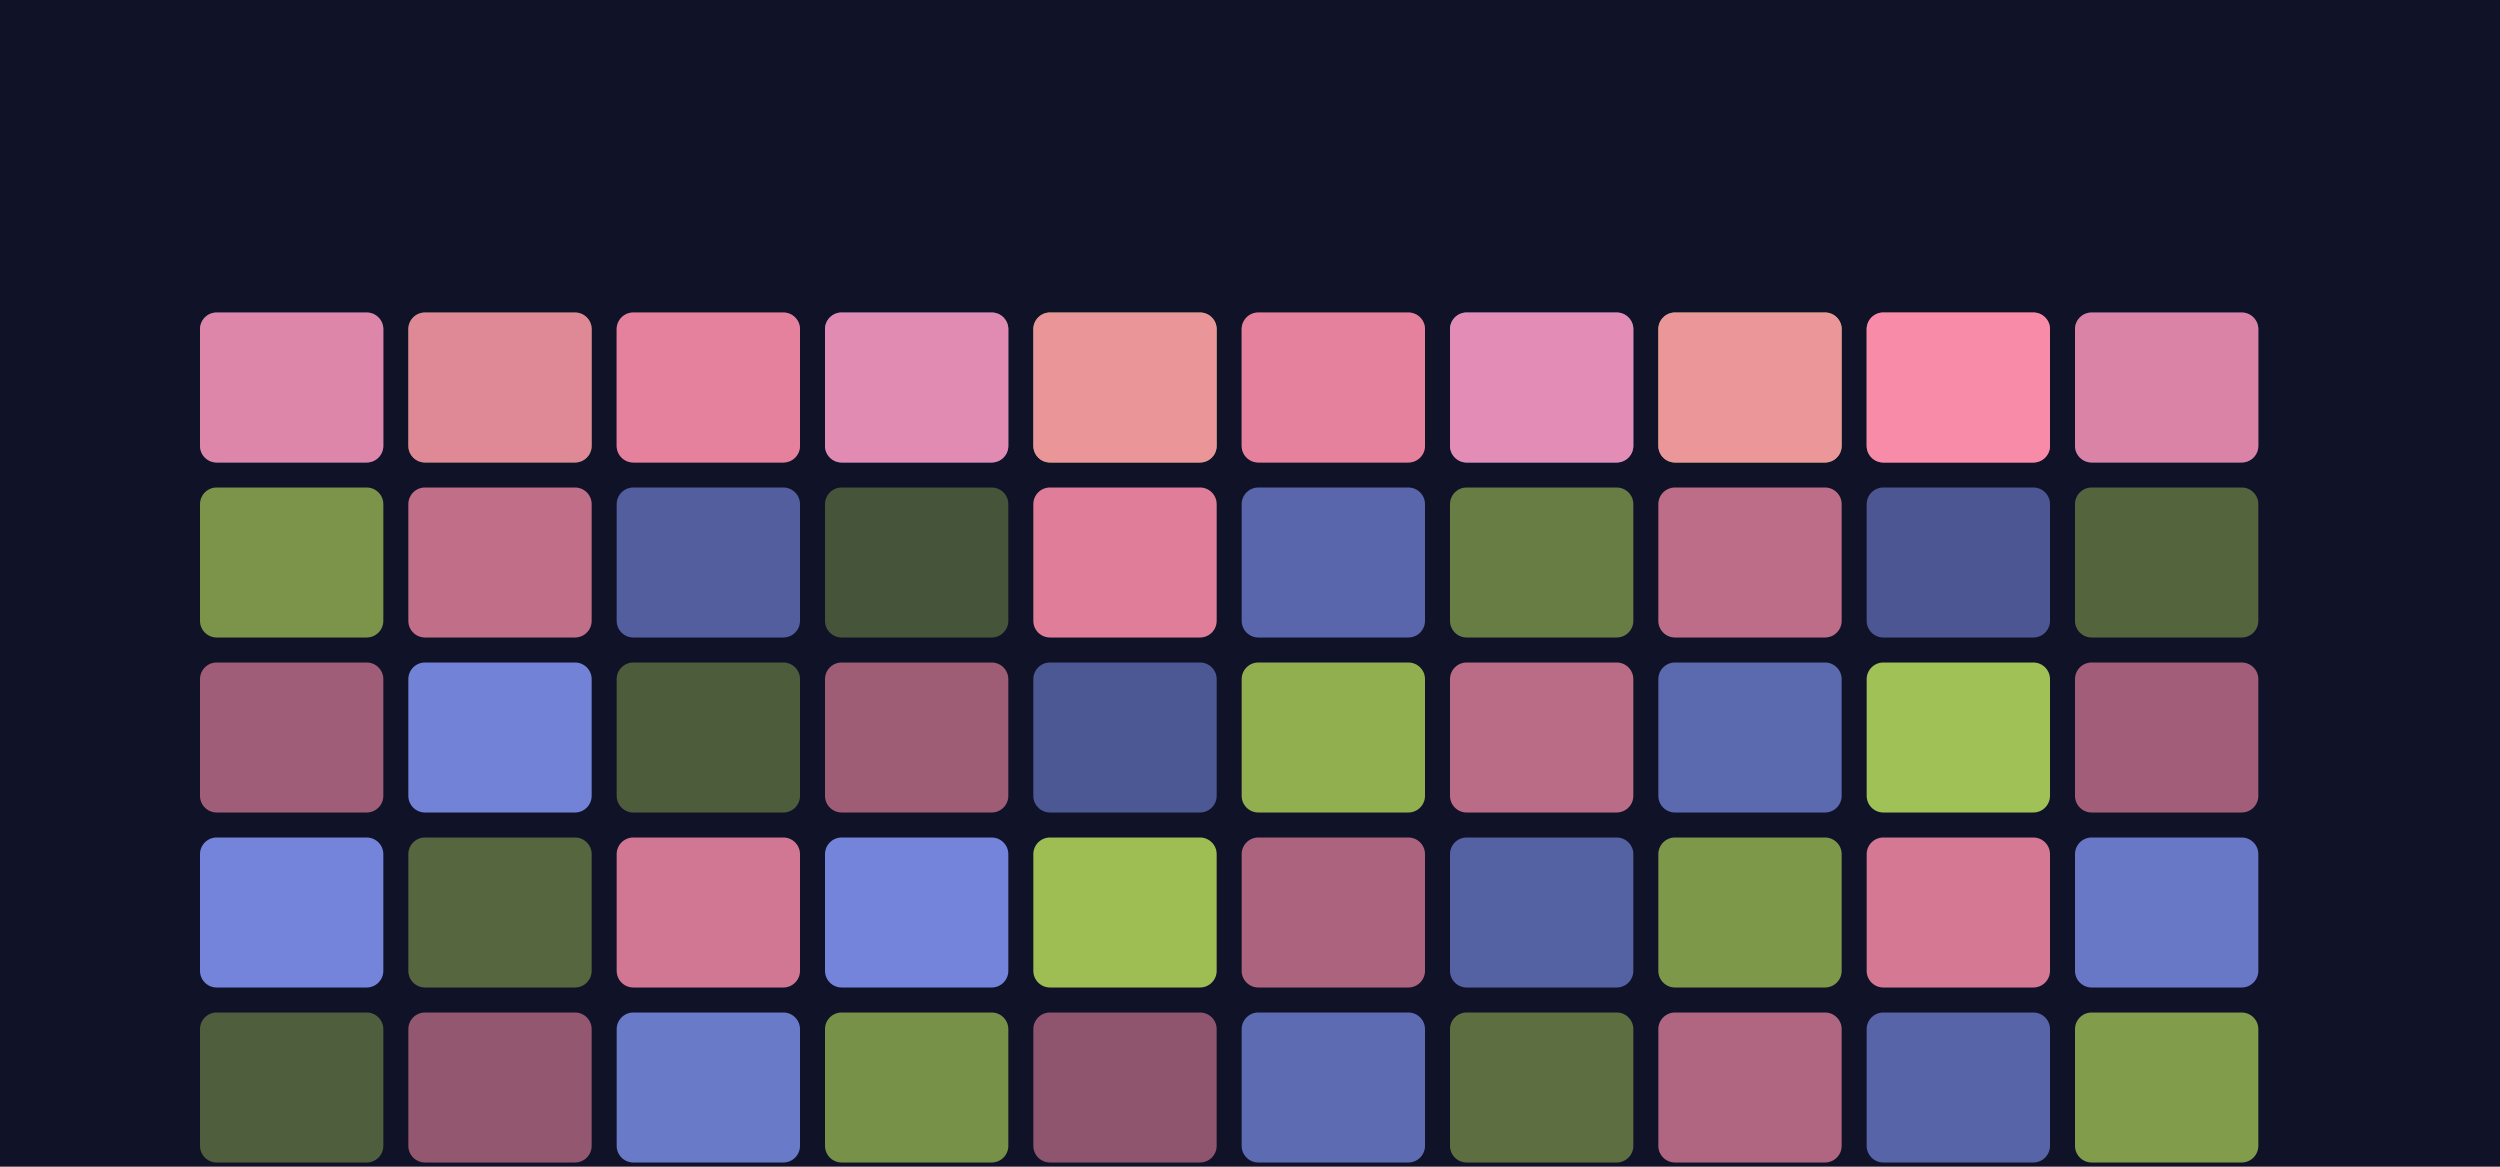
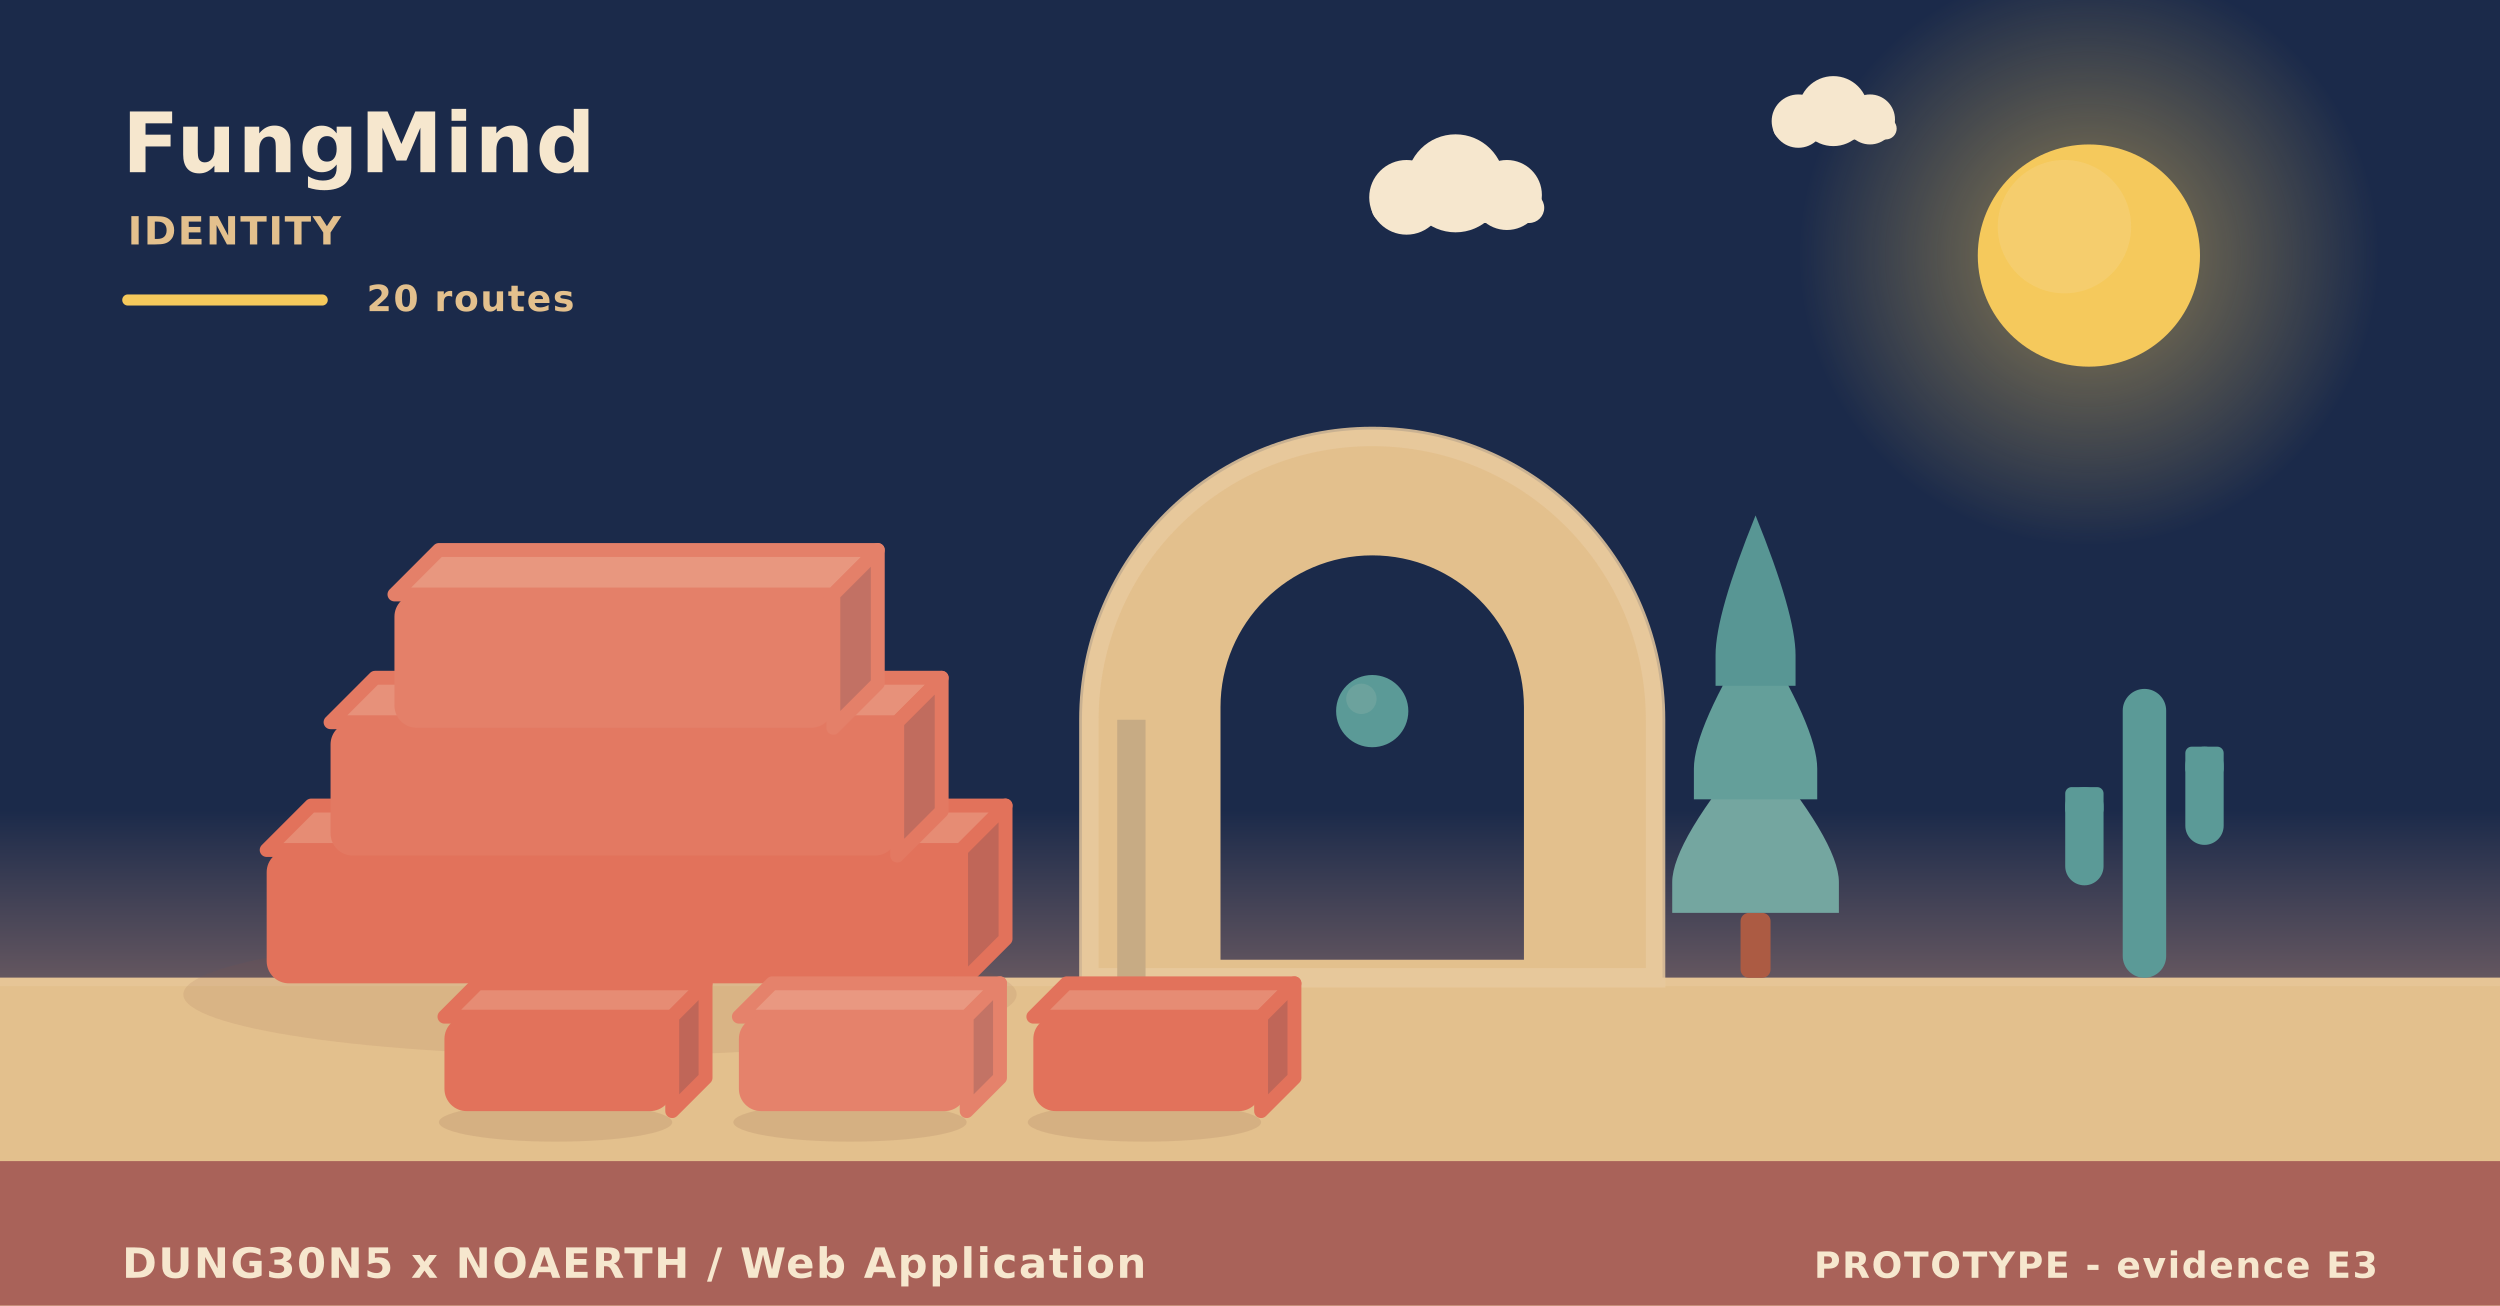
- <svg xmlns="http://www.w3.org/2000/svg" viewBox="0 0 1200 560" width="1200" height="560" role="img" aria-label="FungMind hero">
-   <rect width="1200" height="560" fill="#101228" />
-   <defs>
-     <linearGradient id="gh" x1="0" y1="0" x2="1" y2="1">
-       <stop offset="0%" stop-color="#8093f1" />
-       <stop offset="100%" stop-color="#a7c957" />
-     </linearGradient>
-   </defs>
-   <rect x="96.00" y="150.00" width="88.00" height="72.00" rx="8.00" fill="#8093f1" opacity="0.62" />
-   <rect x="196.00" y="150.00" width="88.00" height="72.00" rx="8.00" fill="#a7c957" opacity="0.54" />
-   <rect x="296.00" y="150.00" width="88.00" height="72.00" rx="8.00" fill="#ff8fab" opacity="0.47" />
-   <rect x="396.00" y="150.00" width="88.00" height="72.00" rx="8.00" fill="#8093f1" opacity="0.82" />
-   <rect x="496.00" y="150.00" width="88.00" height="72.00" rx="8.00" fill="#a7c957" opacity="0.88" />
-   <rect x="596.00" y="150.00" width="88.00" height="72.00" rx="8.00" fill="#ff8fab" opacity="0.47" />
-   <rect x="696.00" y="150.00" width="88.00" height="72.00" rx="8.00" fill="#8093f1" opacity="0.91" />
-   <rect x="796.00" y="150.00" width="88.00" height="72.00" rx="8.00" fill="#a7c957" opacity="0.92" />
-   <rect x="896.00" y="150.00" width="88.00" height="72.00" rx="8.00" fill="#ff8fab" opacity="0.84" />
-   <rect x="996.00" y="150.00" width="88.00" height="72.00" rx="8.00" fill="#8093f1" opacity="0.51" />
-   <rect x="96.00" y="234.00" width="88.00" height="72.00" rx="8.00" fill="#a7c957" opacity="0.71" />
-   <rect x="196.00" y="234.00" width="88.00" height="72.00" rx="8.00" fill="#ff8fab" opacity="0.74" />
-   <rect x="296.00" y="234.00" width="88.00" height="72.00" rx="8.00" fill="#8093f1" opacity="0.59" />
-   <rect x="396.00" y="234.00" width="88.00" height="72.00" rx="8.00" fill="#a7c957" opacity="0.36" />
-   <rect x="496.00" y="234.00" width="88.00" height="72.00" rx="8.00" fill="#ff8fab" opacity="0.87" />
-   <rect x="596.00" y="234.00" width="88.00" height="72.00" rx="8.00" fill="#8093f1" opacity="0.65" />
-   <rect x="696.00" y="234.00" width="88.00" height="72.00" rx="8.00" fill="#a7c957" opacity="0.58" />
-   <rect x="796.00" y="234.00" width="88.00" height="72.00" rx="8.00" fill="#ff8fab" opacity="0.73" />
-   <rect x="896.00" y="234.00" width="88.00" height="72.00" rx="8.00" fill="#8093f1" opacity="0.53" />
-   <rect x="996.00" y="234.00" width="88.00" height="72.00" rx="8.00" fill="#a7c957" opacity="0.45" />
-   <rect x="96.00" y="318.00" width="88.00" height="72.00" rx="8.00" fill="#ff8fab" opacity="0.60" />
-   <rect x="196.00" y="318.00" width="88.00" height="72.00" rx="8.00" fill="#8093f1" opacity="0.87" />
-   <rect x="296.00" y="318.00" width="88.00" height="72.00" rx="8.00" fill="#a7c957" opacity="0.41" />
-   <rect x="396.00" y="318.00" width="88.00" height="72.00" rx="8.00" fill="#ff8fab" opacity="0.59" />
-   <rect x="496.00" y="318.00" width="88.00" height="72.00" rx="8.00" fill="#8093f1" opacity="0.54" />
-   <rect x="596.00" y="318.00" width="88.00" height="72.00" rx="8.00" fill="#a7c957" opacity="0.86" />
-   <rect x="696.00" y="318.00" width="88.00" height="72.00" rx="8.00" fill="#ff8fab" opacity="0.71" />
-   <rect x="796.00" y="318.00" width="88.00" height="72.00" rx="8.00" fill="#8093f1" opacity="0.67" />
-   <rect x="896.00" y="318.00" width="88.00" height="72.00" rx="8.00" fill="#a7c957" opacity="0.95" />
-   <rect x="996.00" y="318.00" width="88.00" height="72.00" rx="8.00" fill="#ff8fab" opacity="0.61" />
-   <rect x="96.00" y="402.00" width="88.00" height="72.00" rx="8.00" fill="#8093f1" opacity="0.88" />
-   <rect x="196.00" y="402.00" width="88.00" height="72.00" rx="8.00" fill="#a7c957" opacity="0.46" />
-   <rect x="296.00" y="402.00" width="88.00" height="72.00" rx="8.00" fill="#ff8fab" opacity="0.81" />
-   <rect x="396.00" y="402.00" width="88.00" height="72.00" rx="8.00" fill="#8093f1" opacity="0.88" />
-   <rect x="496.00" y="402.00" width="88.00" height="72.00" rx="8.00" fill="#a7c957" opacity="0.94" />
-   <rect x="596.00" y="402.00" width="88.00" height="72.00" rx="8.00" fill="#ff8fab" opacity="0.65" />
-   <rect x="696.00" y="402.00" width="88.00" height="72.00" rx="8.00" fill="#8093f1" opacity="0.61" />
-   <rect x="796.00" y="402.00" width="88.00" height="72.00" rx="8.00" fill="#a7c957" opacity="0.73" />
-   <rect x="896.00" y="402.00" width="88.00" height="72.00" rx="8.00" fill="#ff8fab" opacity="0.82" />
-   <rect x="996.00" y="402.00" width="88.00" height="72.00" rx="8.00" fill="#8093f1" opacity="0.79" />
-   <rect x="96.00" y="486.00" width="88.00" height="72.00" rx="8.00" fill="#a7c957" opacity="0.42" />
-   <rect x="196.00" y="486.00" width="88.00" height="72.00" rx="8.00" fill="#ff8fab" opacity="0.55" />
-   <rect x="296.00" y="486.00" width="88.00" height="72.00" rx="8.00" fill="#8093f1" opacity="0.80" />
-   <rect x="396.00" y="486.00" width="88.00" height="72.00" rx="8.00" fill="#a7c957" opacity="0.69" />
-   <rect x="496.00" y="486.00" width="88.00" height="72.00" rx="8.00" fill="#ff8fab" opacity="0.53" />
-   <rect x="596.00" y="486.00" width="88.00" height="72.00" rx="8.00" fill="#8093f1" opacity="0.69" />
-   <rect x="696.00" y="486.00" width="88.00" height="72.00" rx="8.00" fill="#a7c957" opacity="0.51" />
-   <rect x="796.00" y="486.00" width="88.00" height="72.00" rx="8.00" fill="#ff8fab" opacity="0.67" />
-   <rect x="896.00" y="486.00" width="88.00" height="72.00" rx="8.00" fill="#8093f1" opacity="0.63" />
-   <rect x="996.00" y="486.00" width="88.00" height="72.00" rx="8.00" fill="#a7c957" opacity="0.75" />
+ <svg xmlns="http://www.w3.org/2000/svg" width="900" height="470" viewBox="0 0 900 470" role="img" aria-label="FungMind - identity">
+   <linearGradient id="skyh" x1="0" y1="0" x2="0" y2="1">
+     <stop offset="0" stop-color="#1b2a4a" />
+     <stop offset="0.62" stop-color="#1b2a4a" />
+     <stop offset="1" stop-color="#f3ad8a" />
+   </linearGradient>
+   <rect width="900" height="470" fill="url(#skyh)" />
+   <radialGradient id="sunh">
+     <stop offset="0.35" stop-color="#f5c95c" stop-opacity="0.34" />
+     <stop offset="1" stop-color="#f5c95c" stop-opacity="0" />
+   </radialGradient>
+   <circle cx="752" cy="92" r="104" fill="url(#sunh)" />
+   <circle cx="752" cy="92" r="40" fill="#f5c95c" />
+   <circle cx="743.2" cy="81.6" r="24" fill="#f5d27e" opacity="0.5" />
  <g>
-     <rect x="96.00" y="150.00" width="88.00" height="72.00" rx="8.00" fill="#ff8fab" opacity="0.80" />
-     <animate attributeName="opacity" values="0.25;1.0;0.25" dur="8.067s" begin="5.34s" repeatCount="indefinite" />
+     <circle cx="524" cy="66" r="17.64" fill="#f6e7ce" />
+     <circle cx="506.36" cy="71.04" r="13.44" fill="#f6e7ce" />
+     <circle cx="542.48" cy="70.2" r="12.6" fill="#f6e7ce" />
+     <rect x="493.76" y="69.36" width="62.16" height="10.92" rx="5.46" fill="#f6e7ce" />
+     <animateTransform attributeName="transform" type="translate" values="0 0;24 0;0 0" dur="36s" begin="0s" repeatCount="indefinite" />
  </g>
  <g>
-     <rect x="196.00" y="150.00" width="88.00" height="72.00" rx="8.00" fill="#ff8fab" opacity="0.80" />
-     <animate attributeName="opacity" values="0.25;1.0;0.25" dur="8.067s" begin="5.66s" repeatCount="indefinite" />
+     <circle cx="660" cy="40" r="12.6" fill="#f6e7ce" />
+     <circle cx="647.4" cy="43.6" r="9.6" fill="#f6e7ce" />
+     <circle cx="673.2" cy="43" r="9" fill="#f6e7ce" />
+     <rect x="638.4" y="42.4" width="44.4" height="7.8" rx="3.9" fill="#f6e7ce" />
+     <animateTransform attributeName="transform" type="translate" values="0 0;-18 0;0 0" dur="46s" begin="3s" repeatCount="indefinite" />
+   </g>
+   <rect x="0" y="352" width="900" height="118" fill="#e3c08d" />
+   <rect x="0" y="352" width="900" height="3" fill="#e6c596" />
+   <text x="44" y="62" font-family="Verdana,DejaVu Sans,sans-serif" font-size="30" font-weight="700" letter-spacing="0.6" fill="#f6e7ce" text-anchor="start">FungMind</text>
+   <text x="46" y="88" font-family="Verdana,DejaVu Sans,sans-serif" font-size="14" font-weight="700" letter-spacing="0.6" fill="#e3c08d" text-anchor="start">IDENTITY</text>
+   <rect x="44" y="106" width="74" height="4" rx="2" fill="#f5c95c" />
+   <text x="132" y="112" font-family="Verdana,DejaVu Sans,sans-serif" font-size="13" font-weight="700" letter-spacing="0.6" fill="#e3c08d" text-anchor="start">20 routes</text>
+   <ellipse cx="216" cy="358" rx="150" ry="22" fill="rgba(138,90,68,0.11)" />
+   <g>
+     <path d="M96,306 L346,306 L362,290 L112,290 Z" fill="#e68c74" stroke="#e2725b" stroke-width="5" stroke-linejoin="round" />
+     <path d="M346,306 L362,290 L362,338 L346,354 Z" fill="#c06658" stroke="#e2725b" stroke-width="5" stroke-linejoin="round" />
+     <rect x="96" y="306" width="250" height="48" rx="8" fill="#e2725b" />
+     <animateTransform attributeName="transform" type="translate" values="0 10;0 0" dur="0.9s" begin="0s" fill="freeze" />
  </g>
  <g>
-     <rect x="296.00" y="150.00" width="88.00" height="72.00" rx="8.00" fill="#ff8fab" opacity="0.80" />
-     <animate attributeName="opacity" values="0.25;1.0;0.25" dur="8.067s" begin="5.98s" repeatCount="indefinite" />
+     <path d="M119,260 L323,260 L339,244 L135,244 Z" fill="#e7917a" stroke="#e37962" stroke-width="5" stroke-linejoin="round" />
+     <path d="M323,260 L339,244 L339,292 L323,308 Z" fill="#c16c5e" stroke="#e37962" stroke-width="5" stroke-linejoin="round" />
+     <rect x="119" y="260" width="204" height="48" rx="8" fill="#e37962" />
+     <animateTransform attributeName="transform" type="translate" values="0 10;0 0" dur="0.9s" begin="0.28s" fill="freeze" />
  </g>
  <g>
-     <rect x="396.00" y="150.00" width="88.00" height="72.00" rx="8.00" fill="#ff8fab" opacity="0.80" />
-     <animate attributeName="opacity" values="0.25;1.0;0.25" dur="8.067s" begin="6.3s" repeatCount="indefinite" />
+     <path d="M142,214 L300,214 L316,198 L158,198 Z" fill="#e8977f" stroke="#e48069" stroke-width="5" stroke-linejoin="round" />
+     <path d="M300,214 L316,198 L316,246 L300,262 Z" fill="#c27164" stroke="#e48069" stroke-width="5" stroke-linejoin="round" />
+     <rect x="142" y="214" width="158" height="48" rx="8" fill="#e48069" />
+     <animateTransform attributeName="transform" type="translate" values="0 10;0 0" dur="0.9s" begin="0.56s" fill="freeze" />
  </g>
+   <path d="M392,352 L392,259.12 A102,102 0 0 1 596,259.12 L596,352 Z M436.88,348 L436.88,254.55 A57.12,57.12 0 0 1 551.12,254.55 L551.12,348 Z" fill="#e3c08d" fill-rule="evenodd" stroke="#e3c08d" stroke-width="5" stroke-linejoin="round" />
+   <path d="M392,352 L392,259.12 A102,102 0 0 1 596,259.12 L596,352 Z" fill="none" stroke="#e8c99d" stroke-width="7" stroke-linecap="round" opacity="0.85" />
+   <rect x="402.2" y="259.12" width="10.2" height="92.88" fill="#c7ab84" />
  <g>
-     <rect x="496.00" y="150.00" width="88.00" height="72.00" rx="8.00" fill="#ff8fab" opacity="0.80" />
-     <animate attributeName="opacity" values="0.25;1.0;0.25" dur="8.067s" begin="6.62s" repeatCount="indefinite" />
+     <circle cx="494" cy="256" r="13" fill="#5b9a97" />
+     <circle cx="490.1" cy="251.58" r="5.46" fill="#7aa9a2" opacity="0.55" />
+     <animate attributeName="opacity" values="0.78;1;0.78" dur="5.2s" begin="0s" repeatCount="indefinite" />
  </g>
+   <rect x="626.6" y="328.64" width="10.8" height="23.36" rx="3" fill="#ac5b43" />
+   <path d="M632,267.32 Q602,302.89 602,317.6 Q602,328.64 602,328.64 L662,328.64 Q662,328.64 662,317.6 Q662,302.89 632,267.32 Z" fill="#74a6a0" />
+   <path d="M632,226.44 Q609.8,262.01 609.8,276.72 Q609.8,287.76 609.8,287.76 L654.2,287.76 Q654.2,287.76 654.2,276.72 Q654.2,262.01 632,226.44 Z" fill="#649f9a" />
+   <path d="M632,185.56 Q617.6,221.13 617.6,235.84 Q617.6,246.88 617.6,246.88 L646.4,246.88 Q646.4,246.88 646.4,235.84 Q646.4,221.13 632,185.56 Z" fill="#589694" />
+   <rect x="764.18" y="248" width="15.64" height="104" rx="7.82" fill="#5b9a97" />
+   <rect x="743.48" y="283.36" width="13.8" height="35.36" rx="6.9" fill="#5b9a97" />
+   <rect x="743.48" y="283.36" width="13.8" height="10.4" rx="2.3" fill="#5b9a97" />
+   <rect x="786.72" y="268.8" width="13.8" height="35.36" rx="6.9" fill="#5b9a97" />
+   <rect x="786.72" y="268.8" width="13.8" height="10.4" rx="2.3" fill="#5b9a97" />
+   <ellipse cx="200" cy="404" rx="42" ry="7" fill="rgba(138,90,68,0.15)" />
  <g>
-     <rect x="596.00" y="150.00" width="88.00" height="72.00" rx="8.00" fill="#ff8fab" opacity="0.80" />
-     <animate attributeName="opacity" values="0.25;1.0;0.25" dur="8.067s" begin="6.94s" repeatCount="indefinite" />
+     <path d="M160,366 L242,366 L254,354 L172,354 Z" fill="#e68c74" stroke="#e2725b" stroke-width="5" stroke-linejoin="round" />
+     <path d="M242,366 L254,354 L254,388 L242,400 Z" fill="#c06658" stroke="#e2725b" stroke-width="5" stroke-linejoin="round" />
+     <rect x="160" y="366" width="82" height="34" rx="8" fill="#e2725b" />
+     <animateTransform attributeName="transform" type="translate" values="0 10;0 0" dur="0.7s" begin="0.8s" fill="freeze" />
  </g>
+   <ellipse cx="306" cy="404" rx="42" ry="7" fill="rgba(138,90,68,0.15)" />
  <g>
-     <rect x="696.00" y="150.00" width="88.00" height="72.00" rx="8.00" fill="#ff8fab" opacity="0.80" />
-     <animate attributeName="opacity" values="0.25;1.0;0.25" dur="8.067s" begin="7.26s" repeatCount="indefinite" />
+     <path d="M266,366 L348,366 L360,354 L278,354 Z" fill="#e99881" stroke="#e5826b" stroke-width="5" stroke-linejoin="round" />
+     <path d="M348,366 L360,354 L360,388 L348,400 Z" fill="#c37365" stroke="#e5826b" stroke-width="5" stroke-linejoin="round" />
+     <rect x="266" y="366" width="82" height="34" rx="8" fill="#e5826b" />
+     <animateTransform attributeName="transform" type="translate" values="0 10;0 0" dur="0.7s" begin="0.95s" fill="freeze" />
  </g>
+   <ellipse cx="412" cy="404" rx="42" ry="7" fill="rgba(138,90,68,0.15)" />
  <g>
-     <rect x="796.00" y="150.00" width="88.00" height="72.00" rx="8.00" fill="#ff8fab" opacity="0.80" />
-     <animate attributeName="opacity" values="0.25;1.0;0.25" dur="8.067s" begin="7.58s" repeatCount="indefinite" />
+     <path d="M372,366 L454,366 L466,354 L384,354 Z" fill="#e68c74" stroke="#e2725b" stroke-width="5" stroke-linejoin="round" />
+     <path d="M454,366 L466,354 L466,388 L454,400 Z" fill="#c06658" stroke="#e2725b" stroke-width="5" stroke-linejoin="round" />
+     <rect x="372" y="366" width="82" height="34" rx="8" fill="#e2725b" />
+     <animateTransform attributeName="transform" type="translate" values="0 10;0 0" dur="0.7s" begin="1.1s" fill="freeze" />
  </g>
-   <g>
-     <rect x="896.00" y="150.00" width="88.00" height="72.00" rx="8.00" fill="#ff8fab" opacity="0.80" />
-     <animate attributeName="opacity" values="0.25;1.0;0.25" dur="8.067s" begin="7.9s" repeatCount="indefinite" />
-   </g>
-   <g>
-     <rect x="996.00" y="150.00" width="88.00" height="72.00" rx="8.00" fill="#ff8fab" opacity="0.80" />
-     <animate attributeName="opacity" values="0.25;1.0;0.25" dur="8.067s" begin="8.22s" repeatCount="indefinite" />
-   </g>
+   <rect x="0" y="418" width="900" height="52" rx="0" fill="#a65c56" opacity="0.94" />
+   <text x="44" y="460" font-family="Verdana,DejaVu Sans,sans-serif" font-size="15" font-weight="700" letter-spacing="0.6" fill="#f6e7ce" text-anchor="start">DUNG30N5 x NOAERTH  /  Web Application</text>
+   <text x="856" y="460" font-family="Verdana,DejaVu Sans,sans-serif" font-size="13" font-weight="700" letter-spacing="0.6" fill="#f6e7ce" text-anchor="end">PROTOTYPE  -  evidence E3</text>
</svg>
